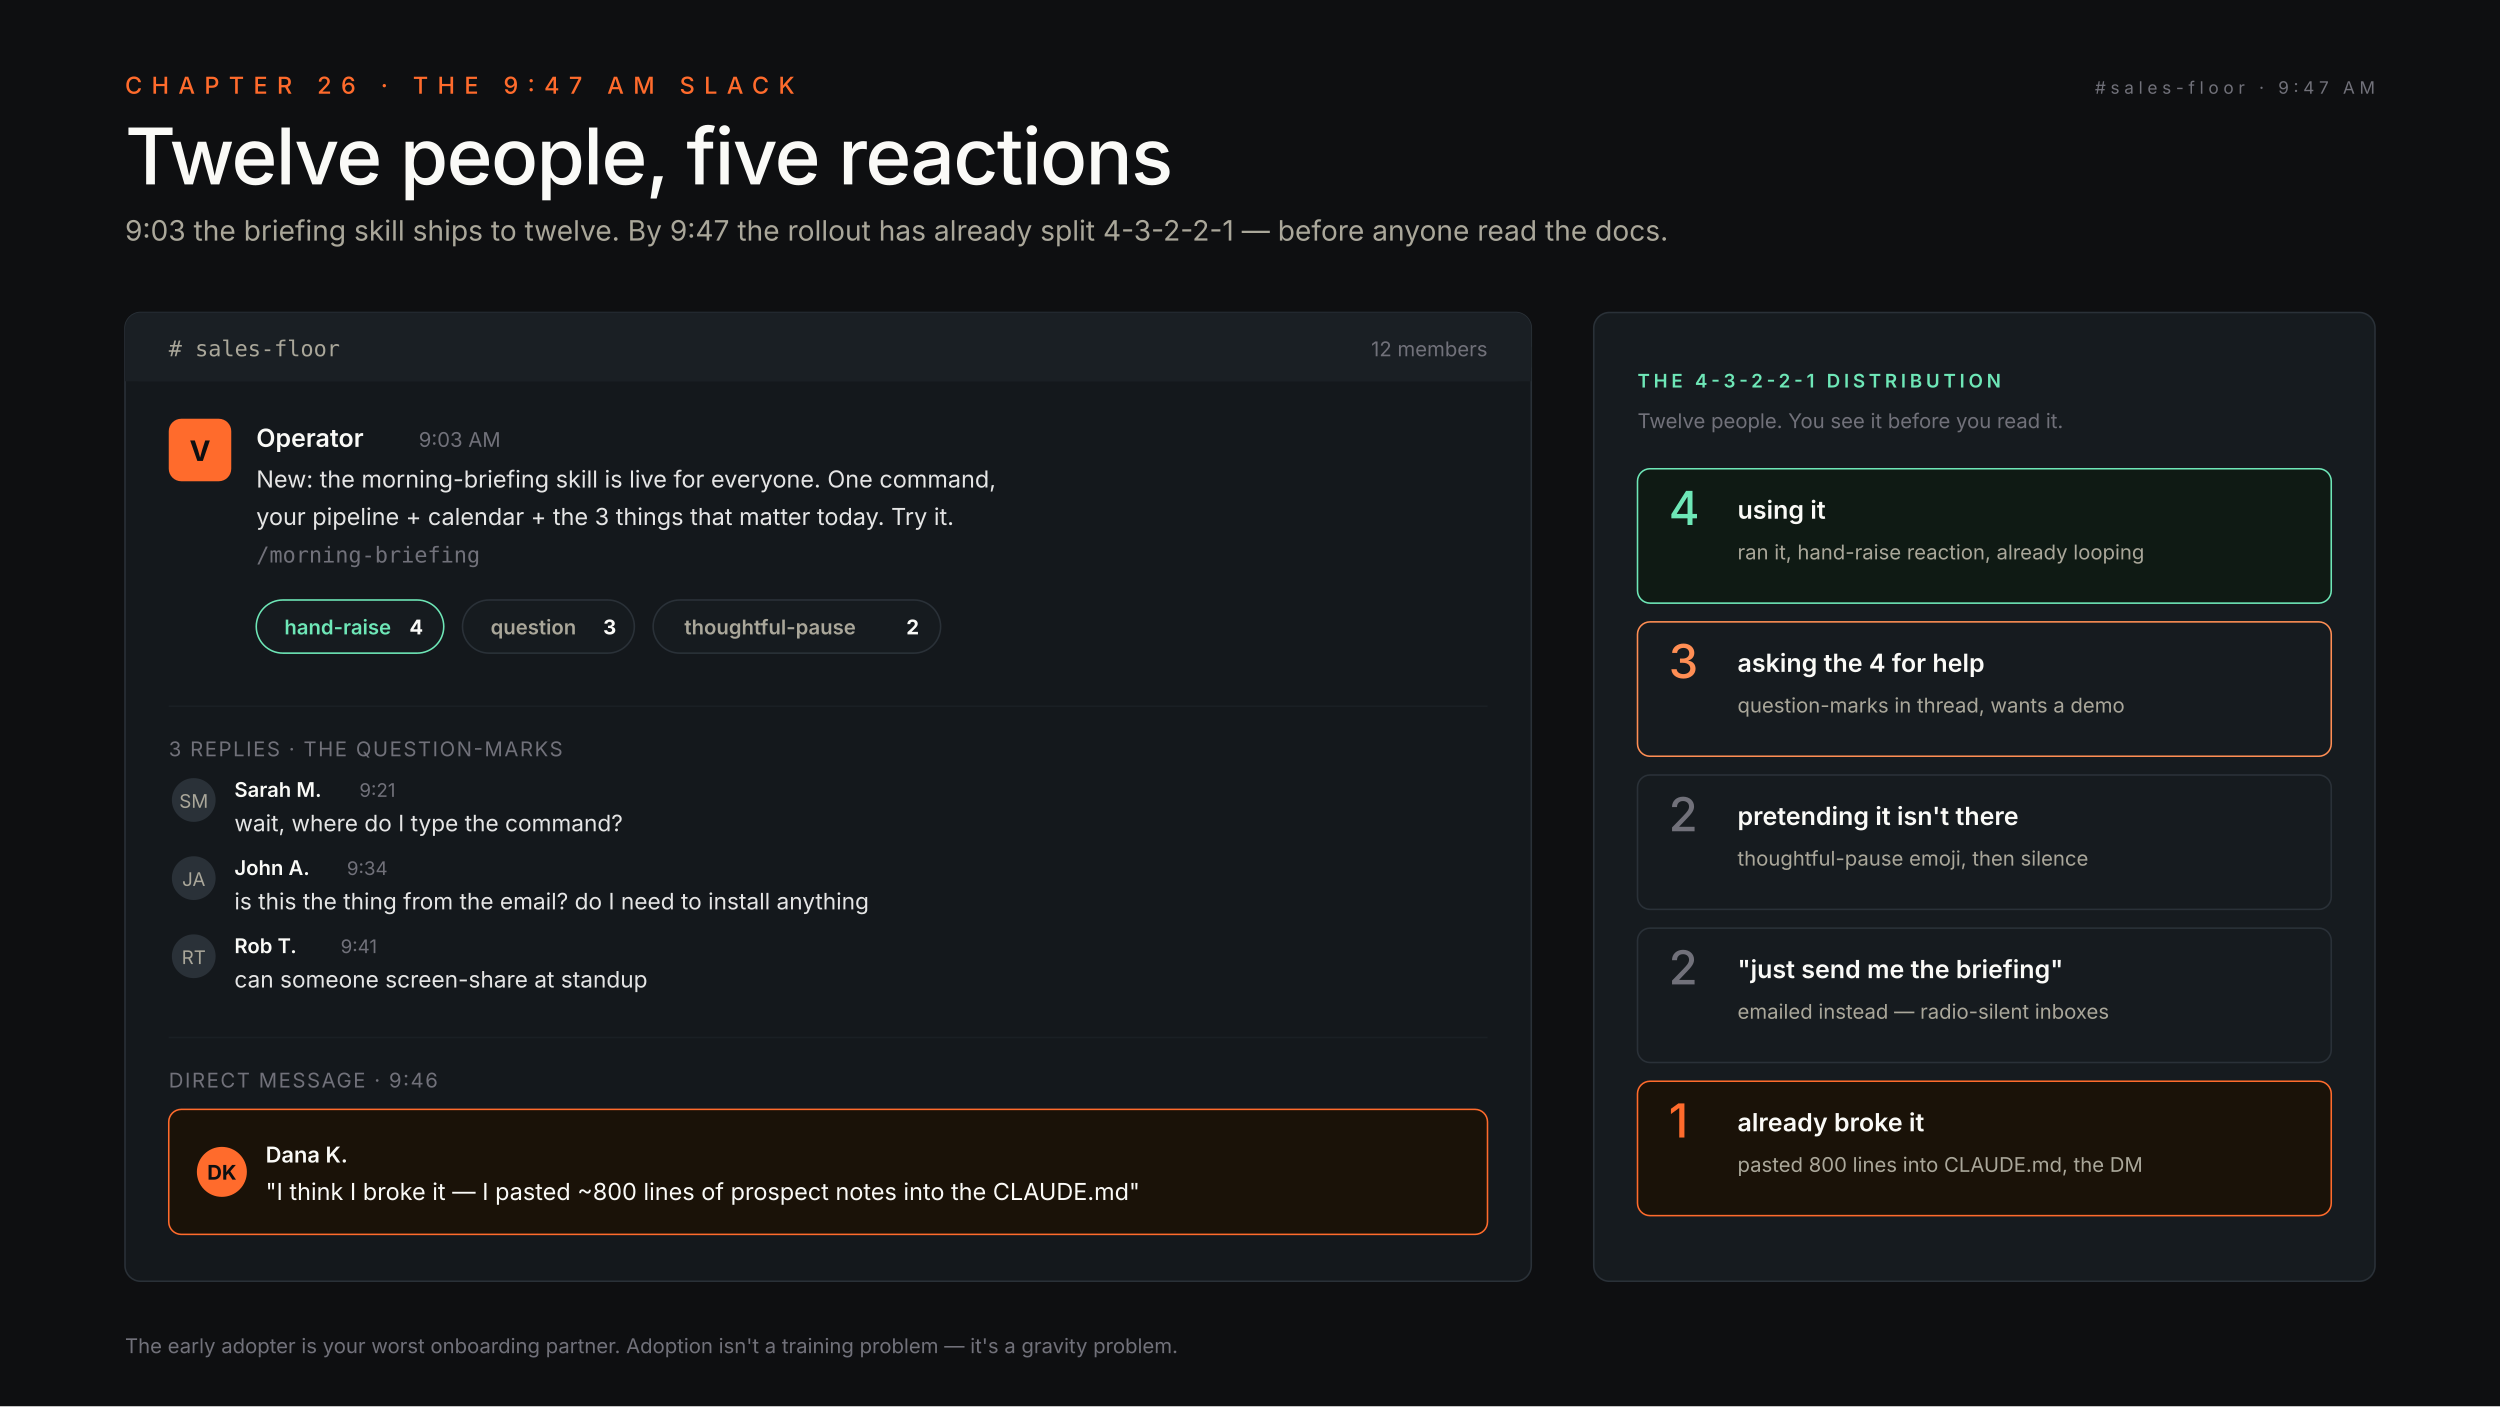
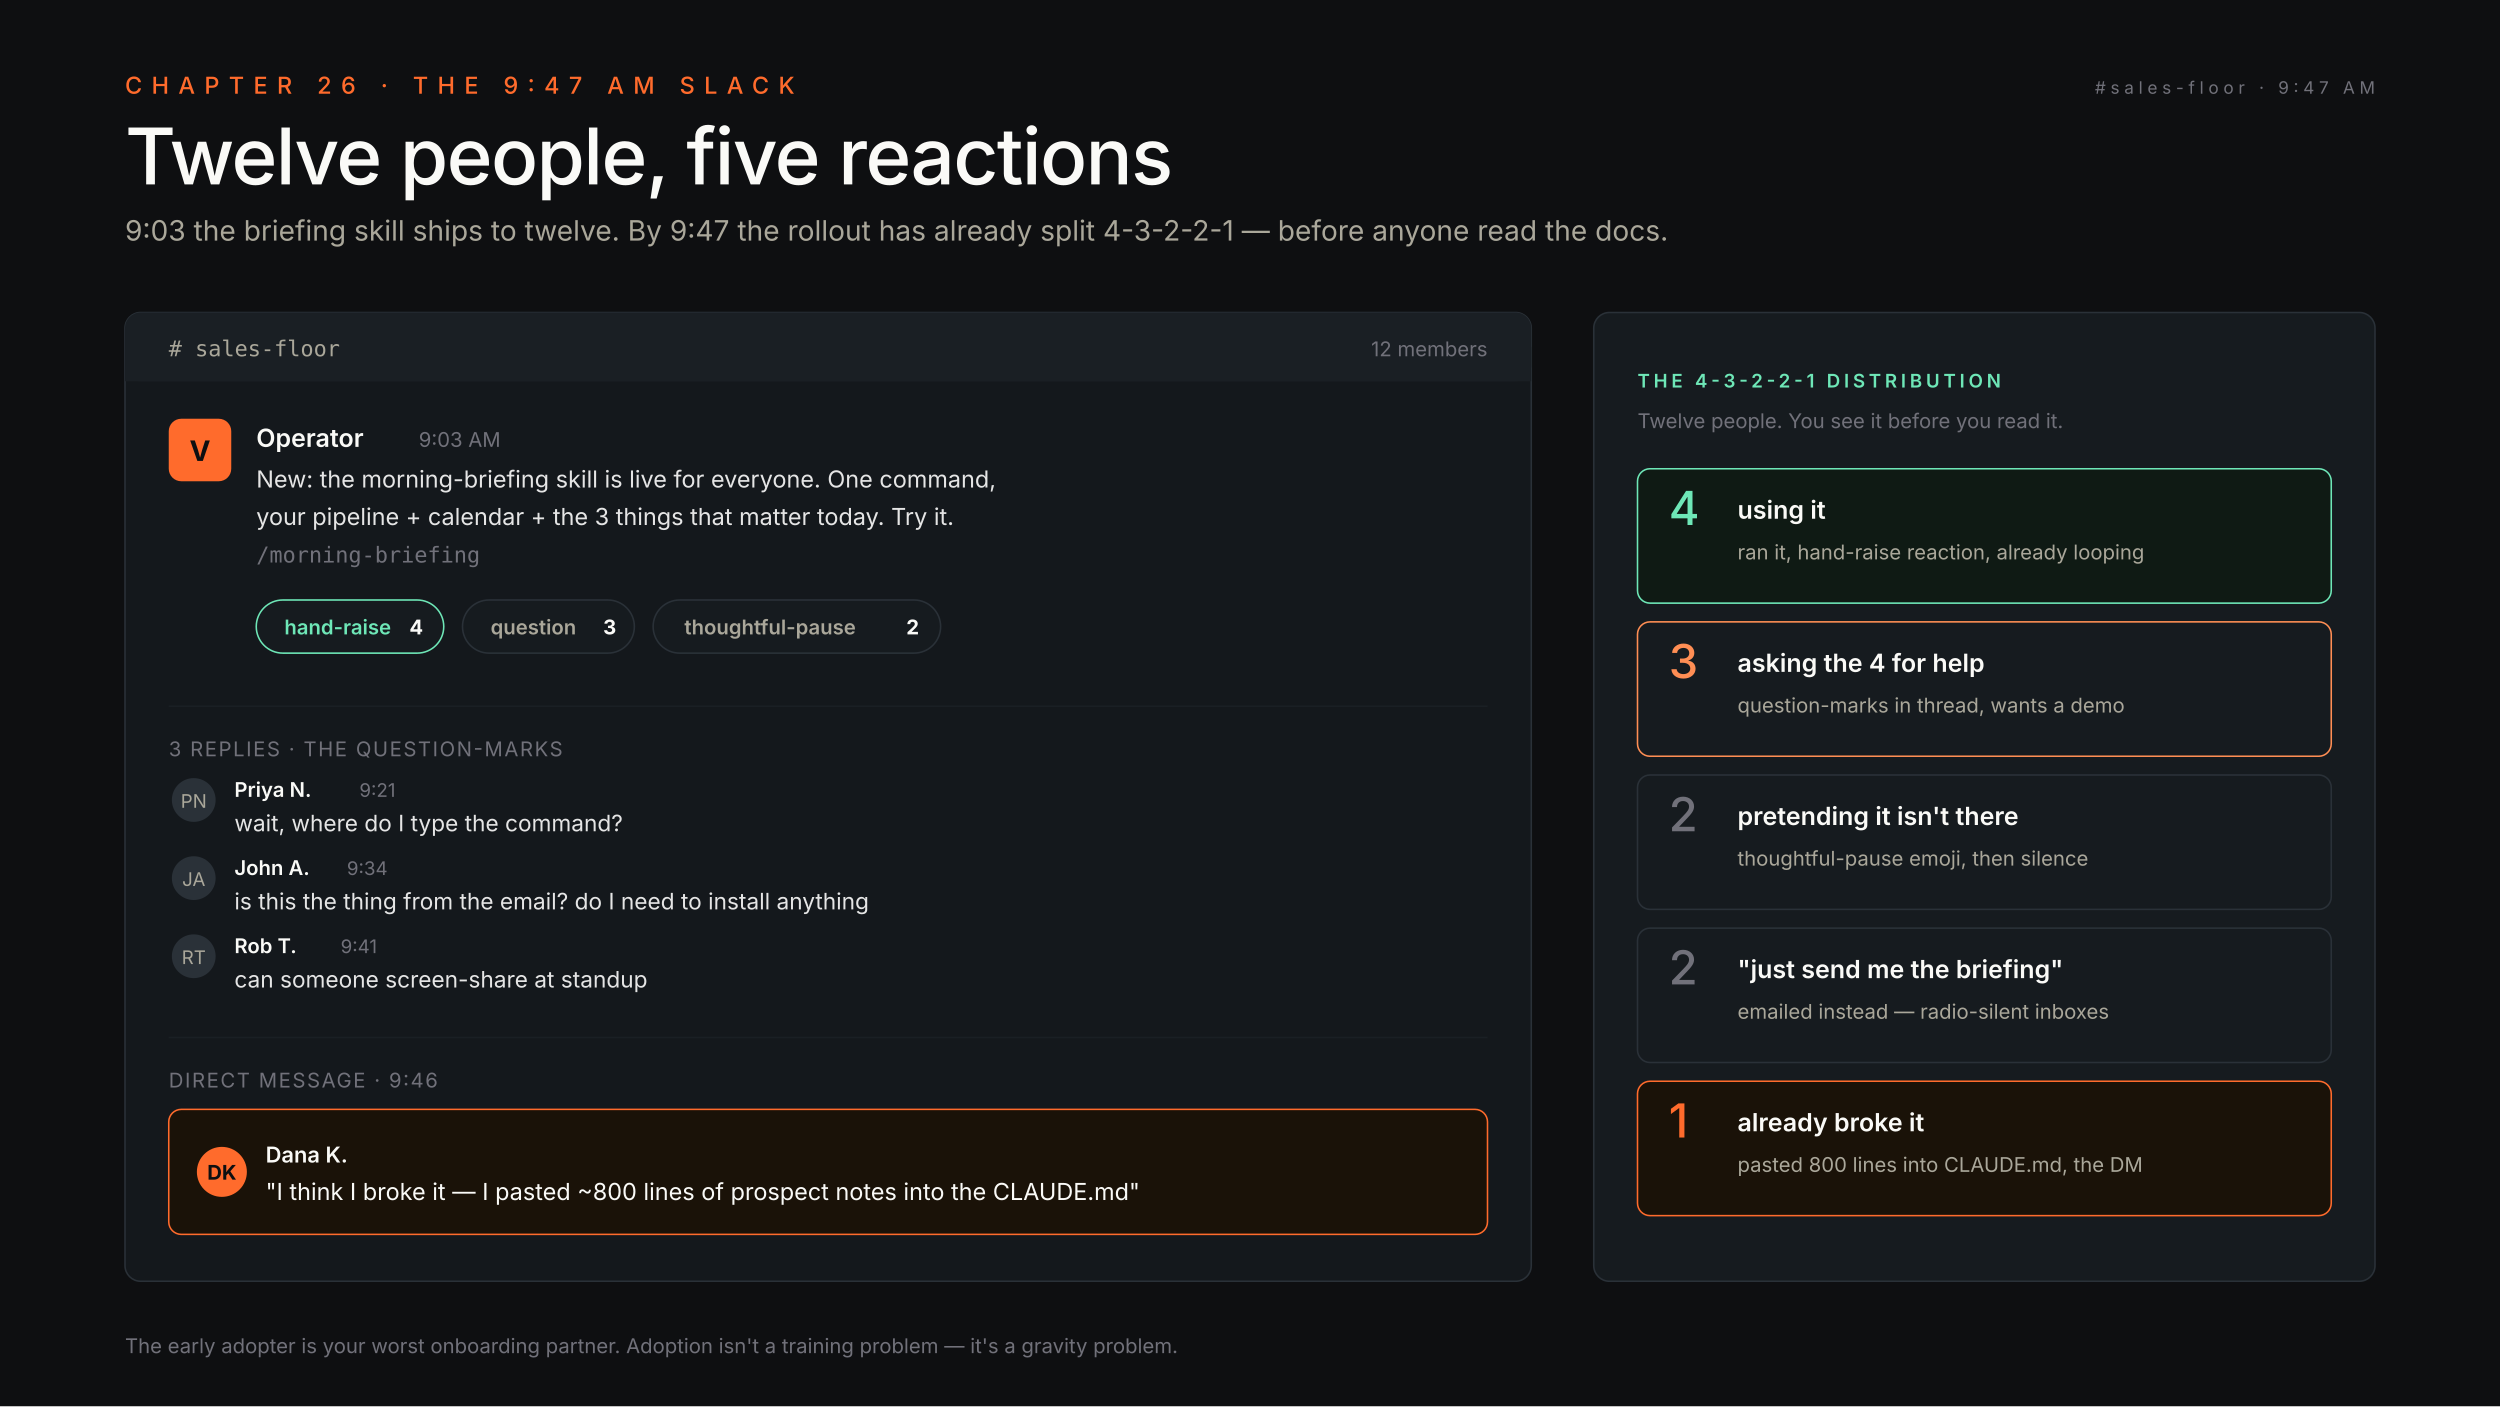
<svg xmlns="http://www.w3.org/2000/svg" viewBox="0 0 1600 900" width="1600" height="900" font-family="Inter, system-ui, sans-serif">
  <rect width="1600" height="900" fill="#0E0F11" />
  <text x="80" y="60" fill="#FF6B2C" font-size="15" letter-spacing="6" font-weight="500">CHAPTER 26 · THE 9:47 AM SLACK</text>
  <text x="80" y="118" fill="#FAFAF7" font-size="50" font-weight="500" font-family="Source Serif 4, Georgia, serif" letter-spacing="-1">Twelve people, five reactions</text>
  <text x="80" y="154" fill="#AAA79A" font-size="18">9:03 the briefing skill ships to twelve. By 9:47 the rollout has already split 4-3-2-2-1 — before anyone read the docs.</text>
  <text x="1520" y="60" fill="#71717A" font-size="11" letter-spacing="3" text-anchor="end">#sales-floor · 9:47 AM</text>
  <g transform="translate(80, 200)">
    <rect x="0" y="0" width="900" height="620" fill="#14181C" stroke="#2A3138" stroke-width="1" rx="10" />
    <rect x="0" y="0" width="900" height="44" fill="#1A1F24" rx="10" />
    <rect x="0" y="22" width="900" height="22" fill="#1A1F24" />
    <text x="28" y="28" fill="#AAA79A" font-size="14" font-family="JetBrains Mono, monospace"># sales-floor</text>
    <text x="872" y="28" fill="#71717A" font-size="13" text-anchor="end">12 members</text>
    <rect x="28" y="68" width="40" height="40" rx="8" fill="#FF6B2C" />
    <text x="48" y="95" fill="#0E0F11" font-size="18" font-weight="700" text-anchor="middle" font-family="Source Serif 4, Georgia, serif">V</text>
    <text x="84" y="86" fill="#FAFAF7" font-size="16" font-weight="600">Operator</text>
    <text x="188" y="86" fill="#71717A" font-size="13">9:03 AM</text>
    <text x="84" y="112" fill="#E5E5E5" font-size="15">New: the morning-briefing skill is live for everyone. One command,</text>
    <text x="84" y="136" fill="#E5E5E5" font-size="15">your pipeline + calendar + the 3 things that matter today. Try it.</text>
    <text x="84" y="160" fill="#71717A" font-size="14" font-family="JetBrains Mono, monospace">/morning-briefing</text>
    <g transform="translate(84, 184)">
      <rect x="0" y="0" width="120" height="34" rx="17" fill="#161B1F" stroke="#6EE7B7" stroke-width="1" />
      <text x="18" y="22" fill="#6EE7B7" font-size="13" font-weight="600">hand-raise</text>
      <text x="98" y="22" fill="#FAFAF7" font-size="13" font-weight="700">4</text>
      <rect x="132" y="0" width="110" height="34" rx="17" fill="#161B1F" stroke="#2A3138" stroke-width="1" />
      <text x="150" y="22" fill="#AAA79A" font-size="13" font-weight="600">question</text>
      <text x="222" y="22" fill="#FAFAF7" font-size="13" font-weight="700">3</text>
      <rect x="254" y="0" width="184" height="34" rx="17" fill="#161B1F" stroke="#2A3138" stroke-width="1" />
      <text x="274" y="22" fill="#AAA79A" font-size="13" font-weight="600">thoughtful-pause</text>
      <text x="416" y="22" fill="#FAFAF7" font-size="13" font-weight="700">2</text>
    </g>
    <line x1="28" y1="252" x2="872" y2="252" stroke="#1A1F24" stroke-width="1" />
    <text x="28" y="284" fill="#71717A" font-size="13" letter-spacing="1">3 REPLIES · THE QUESTION-MARKS</text>
    <g font-size="14.5">
      <circle cx="44" cy="312" r="14" fill="#2A3138" />
-       <text x="44" y="317" fill="#AAA79A" font-size="12" text-anchor="middle">SM</text>
-       <text x="70" y="310" fill="#FAFAF7" font-size="13" font-weight="600">Sarah M.</text>
+       <text x="44" y="317" fill="#AAA79A" font-size="12" text-anchor="middle">PN</text>
+       <text x="70" y="310" fill="#FAFAF7" font-size="13" font-weight="600">Priya N.</text>
      <text x="150" y="310" fill="#71717A" font-size="12">9:21</text>
      <text x="70" y="332" fill="#E5E5E5">wait, where do I type the command?</text>
      <circle cx="44" cy="362" r="14" fill="#2A3138" />
      <text x="44" y="367" fill="#AAA79A" font-size="12" text-anchor="middle">JA</text>
      <text x="70" y="360" fill="#FAFAF7" font-size="13" font-weight="600">John A.</text>
      <text x="142" y="360" fill="#71717A" font-size="12">9:34</text>
      <text x="70" y="382" fill="#E5E5E5">is this the thing from the email? do I need to install anything</text>
      <circle cx="44" cy="412" r="14" fill="#2A3138" />
      <text x="44" y="417" fill="#AAA79A" font-size="12" text-anchor="middle">RT</text>
      <text x="70" y="410" fill="#FAFAF7" font-size="13" font-weight="600">Rob T.</text>
      <text x="138" y="410" fill="#71717A" font-size="12">9:41</text>
      <text x="70" y="432" fill="#E5E5E5">can someone screen-share at standup</text>
    </g>
    <line x1="28" y1="464" x2="872" y2="464" stroke="#1A1F24" stroke-width="1" />
    <text x="28" y="496" fill="#71717A" font-size="13" letter-spacing="1">DIRECT MESSAGE · 9:46</text>
    <rect x="28" y="510" width="844" height="80" rx="8" fill="#1A1208" stroke="#FF6B2C" stroke-width="1" />
    <circle cx="62" cy="550" r="16" fill="#FF6B2C" />
    <text x="62" y="555" fill="#0E0F11" font-size="13" font-weight="700" text-anchor="middle">DK</text>
    <text x="90" y="544" fill="#FAFAF7" font-size="14" font-weight="600">Dana K.</text>
    <text x="90" y="568" fill="#FAFAF7" font-size="15">"I think I broke it — I pasted ~800 lines of prospect notes into the CLAUDE.md"</text>
  </g>
  <g transform="translate(1020, 200)">
    <rect x="0" y="0" width="500" height="620" fill="#161B1F" stroke="#2A3138" stroke-width="1" rx="10" />
    <text x="28" y="48" fill="#6EE7B7" font-size="12" letter-spacing="2.4" font-weight="600">THE 4-3-2-2-1 DISTRIBUTION</text>
    <text x="28" y="74" fill="#71717A" font-size="13">Twelve people. You see it before you read it.</text>
    <g transform="translate(28, 100)">
      <rect x="0" y="0" width="444" height="86" rx="8" fill="#0F1A14" stroke="#6EE7B7" stroke-width="1" />
      <text x="20" y="36" fill="#6EE7B7" font-size="30" font-weight="500" font-family="Source Serif 4, Georgia, serif">4</text>
      <text x="64" y="32" fill="#FAFAF7" font-size="16" font-weight="600">using it</text>
      <text x="64" y="58" fill="#AAA79A" font-size="13">ran it, hand-raise reaction, already looping</text>
      <rect x="0" y="98" width="444" height="86" rx="8" fill="#161B1F" stroke="#FF8E54" stroke-width="1" />
      <text x="20" y="134" fill="#FF8E54" font-size="30" font-weight="500" font-family="Source Serif 4, Georgia, serif">3</text>
      <text x="64" y="130" fill="#FAFAF7" font-size="16" font-weight="600">asking the 4 for help</text>
      <text x="64" y="156" fill="#AAA79A" font-size="13">question-marks in thread, wants a demo</text>
      <rect x="0" y="196" width="444" height="86" rx="8" fill="#161B1F" stroke="#2A3138" stroke-width="1" />
      <text x="20" y="232" fill="#71717A" font-size="30" font-weight="500" font-family="Source Serif 4, Georgia, serif">2</text>
      <text x="64" y="228" fill="#FAFAF7" font-size="16" font-weight="600">pretending it isn't there</text>
      <text x="64" y="254" fill="#AAA79A" font-size="13">thoughtful-pause emoji, then silence</text>
      <rect x="0" y="294" width="444" height="86" rx="8" fill="#161B1F" stroke="#2A3138" stroke-width="1" />
      <text x="20" y="330" fill="#71717A" font-size="30" font-weight="500" font-family="Source Serif 4, Georgia, serif">2</text>
      <text x="64" y="326" fill="#FAFAF7" font-size="16" font-weight="600">"just send me the briefing"</text>
      <text x="64" y="352" fill="#AAA79A" font-size="13">emailed instead — radio-silent inboxes</text>
      <rect x="0" y="392" width="444" height="86" rx="8" fill="#1A1208" stroke="#FF6B2C" stroke-width="1" />
      <text x="20" y="428" fill="#FF6B2C" font-size="30" font-weight="500" font-family="Source Serif 4, Georgia, serif">1</text>
      <text x="64" y="424" fill="#FAFAF7" font-size="16" font-weight="600">already broke it</text>
      <text x="64" y="450" fill="#AAA79A" font-size="13">pasted 800 lines into CLAUDE.md, the DM</text>
    </g>
  </g>
  <text x="80" y="866" fill="#71717A" font-size="13">The early adopter is your worst onboarding partner. Adoption isn't a training problem — it's a gravity problem.</text>
</svg>
